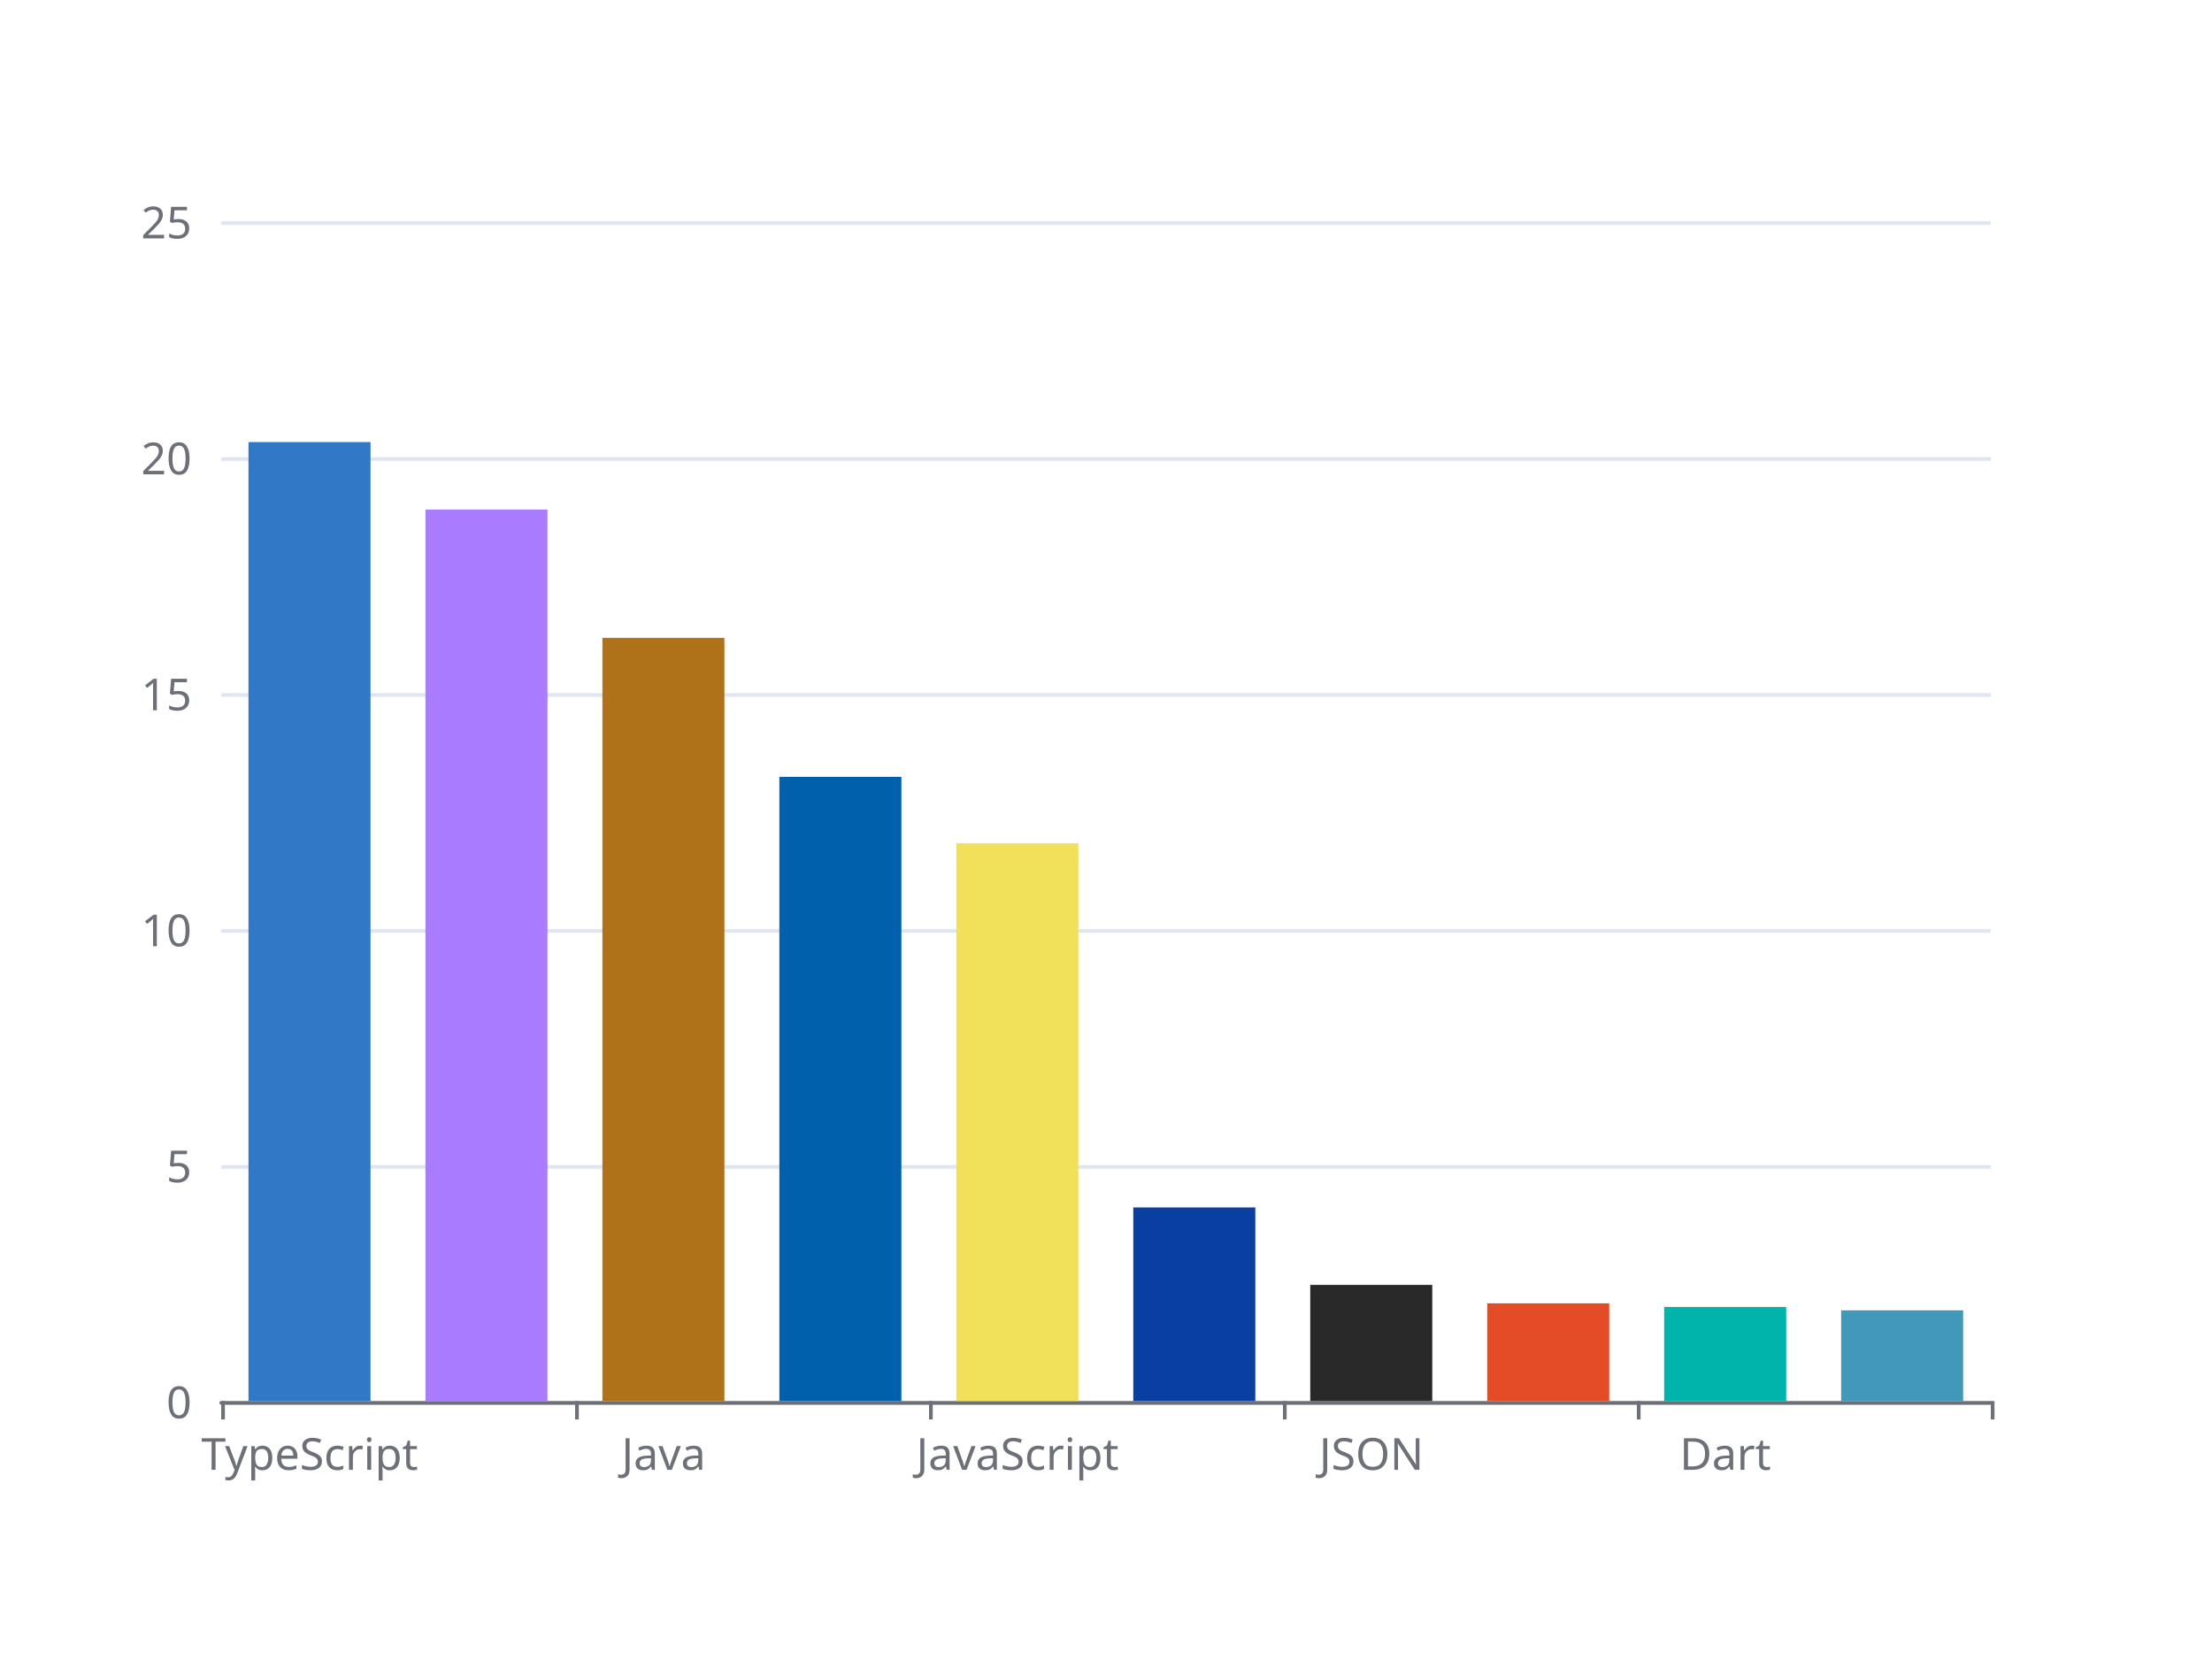
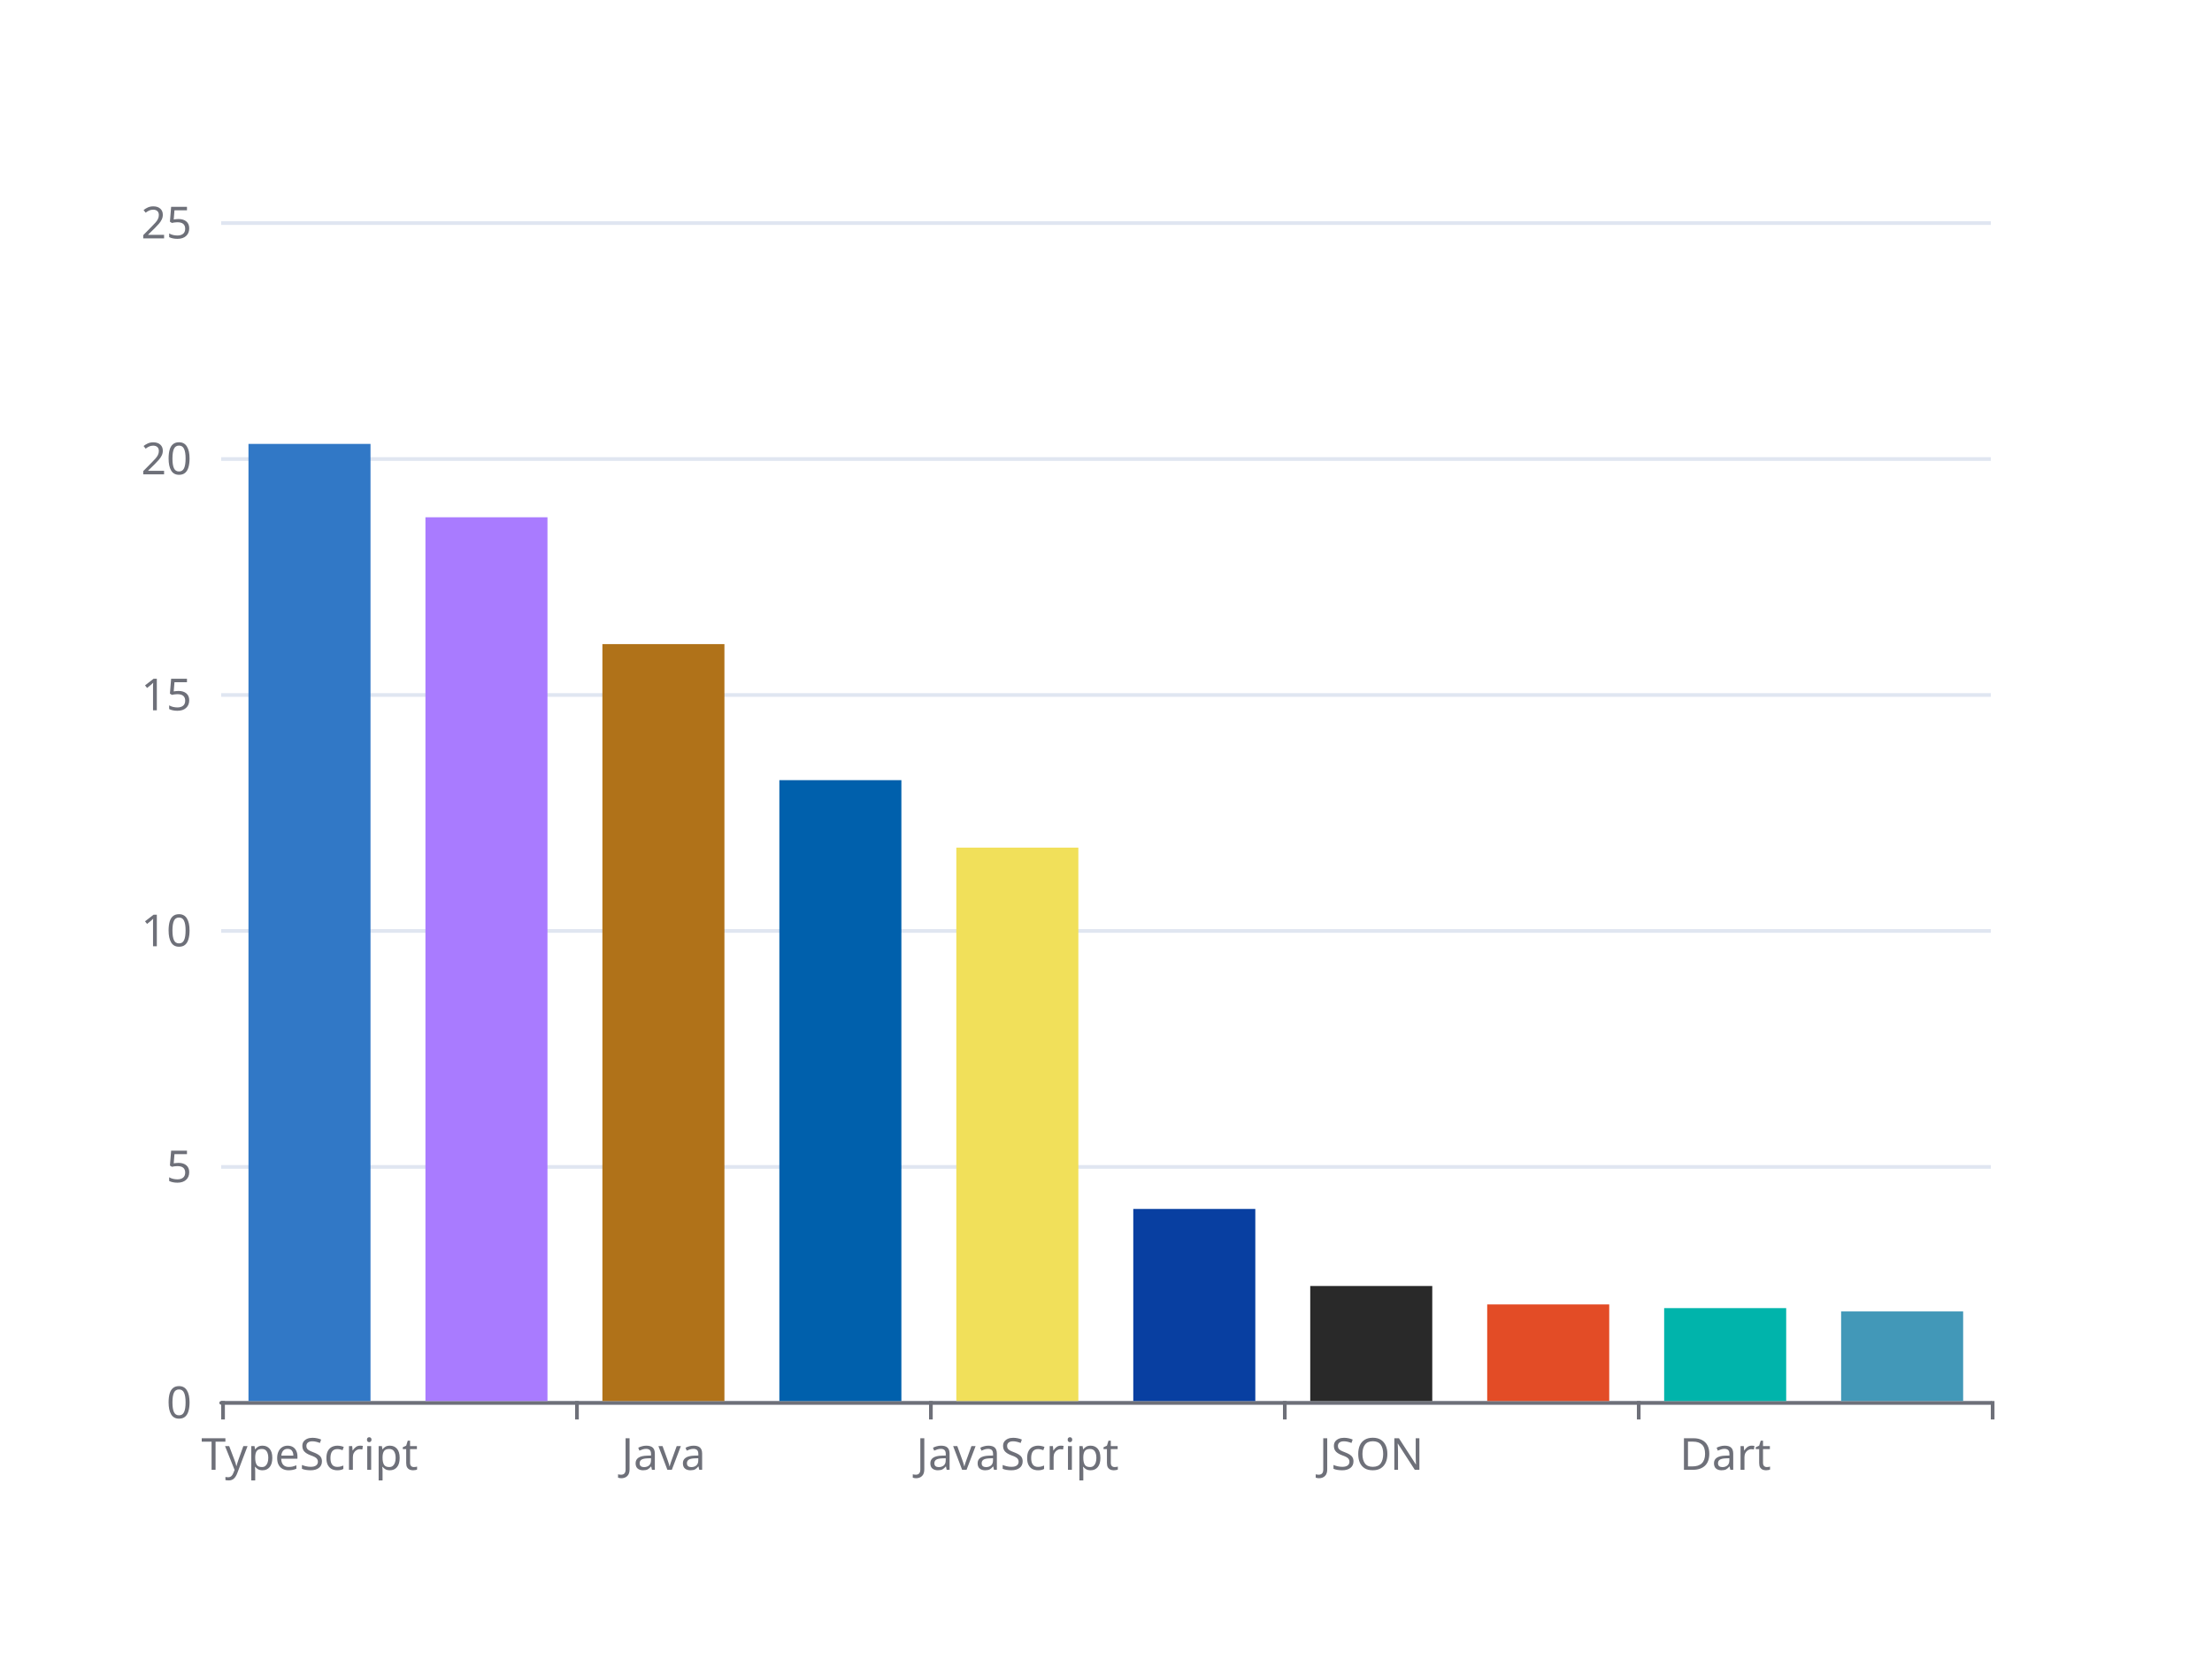
<svg xmlns="http://www.w3.org/2000/svg" width="600" height="450" version="1.1" baseProfile="full" viewBox="0 0 600 450">
  <rect width="600" height="450" x="0" y="0" fill="none" />
-   <path d="M60 380.5L540 380.5" fill="transparent" stroke="#E0E6F1" class="zr5-cls-85" />
-   <path d="M60 316.5L540 316.5" fill="transparent" stroke="#E0E6F1" class="zr5-cls-85" />
-   <path d="M60 252.5L540 252.5" fill="transparent" stroke="#E0E6F1" class="zr5-cls-85" />
-   <path d="M60 188.5L540 188.5" fill="transparent" stroke="#E0E6F1" class="zr5-cls-85" />
-   <path d="M60 124.5L540 124.5" fill="transparent" stroke="#E0E6F1" class="zr5-cls-85" />
-   <path d="M60 60.5L540 60.5" fill="transparent" stroke="#E0E6F1" class="zr5-cls-85" />
-   <path d="M60 380.5L540 380.5" fill="transparent" stroke="#6E7079" stroke-linecap="round" class="zr5-cls-85" />
-   <path d="M60.5 380L60.5 385" fill="transparent" stroke="#6E7079" class="zr5-cls-85" />
-   <path d="M156.5 380L156.5 385" fill="transparent" stroke="#6E7079" class="zr5-cls-85" />
-   <path d="M252.5 380L252.5 385" fill="transparent" stroke="#6E7079" class="zr5-cls-85" />
-   <path d="M348.5 380L348.5 385" fill="transparent" stroke="#6E7079" class="zr5-cls-85" />
-   <path d="M444.5 380L444.5 385" fill="transparent" stroke="#6E7079" class="zr5-cls-85" />
-   <path d="M540.5 380L540.5 385" fill="transparent" stroke="#6E7079" class="zr5-cls-85" />
+   <path d="M60 380.5L540 380.5" fill="transparent" stroke="#E0E6F1" class="zr0-cls-0" />
+   <path d="M60 316.5L540 316.5" fill="transparent" stroke="#E0E6F1" class="zr0-cls-0" />
+   <path d="M60 252.5L540 252.5" fill="transparent" stroke="#E0E6F1" class="zr0-cls-0" />
+   <path d="M60 188.5L540 188.5" fill="transparent" stroke="#E0E6F1" class="zr0-cls-0" />
+   <path d="M60 124.5L540 124.5" fill="transparent" stroke="#E0E6F1" class="zr0-cls-0" />
+   <path d="M60 60.5L540 60.5" fill="transparent" stroke="#E0E6F1" class="zr0-cls-0" />
+   <path d="M60 380.5L540 380.5" fill="transparent" stroke="#6E7079" stroke-linecap="round" class="zr0-cls-0" />
+   <path d="M60.5 380L60.5 385" fill="transparent" stroke="#6E7079" class="zr0-cls-0" />
+   <path d="M156.5 380L156.5 385" fill="transparent" stroke="#6E7079" class="zr0-cls-0" />
+   <path d="M252.5 380L252.5 385" fill="transparent" stroke="#6E7079" class="zr0-cls-0" />
+   <path d="M348.5 380L348.5 385" fill="transparent" stroke="#6E7079" class="zr0-cls-0" />
+   <path d="M444.5 380L444.5 385" fill="transparent" stroke="#6E7079" class="zr0-cls-0" />
+   <path d="M540.5 380L540.5 385" fill="transparent" stroke="#6E7079" class="zr0-cls-0" />
  <text dominant-baseline="central" text-anchor="end" style="font-size:12px;font-family:sans-serif;" transform="translate(52 380)" fill="#6E7079">0</text>
  <text dominant-baseline="central" text-anchor="end" style="font-size:12px;font-family:sans-serif;" transform="translate(52 316)" fill="#6E7079">5</text>
  <text dominant-baseline="central" text-anchor="end" style="font-size:12px;font-family:sans-serif;" transform="translate(52 252)" fill="#6E7079">10</text>
  <text dominant-baseline="central" text-anchor="end" style="font-size:12px;font-family:sans-serif;" transform="translate(52 188)" fill="#6E7079">15</text>
  <text dominant-baseline="central" text-anchor="end" style="font-size:12px;font-family:sans-serif;" transform="translate(52 124)" fill="#6E7079">20</text>
  <text dominant-baseline="central" text-anchor="end" style="font-size:12px;font-family:sans-serif;" transform="translate(52 60)" fill="#6E7079">25</text>
  <text dominant-baseline="central" text-anchor="middle" style="font-size:12px;font-family:sans-serif;" y="6" transform="translate(84 388)" fill="#6E7079">TypeScript</text>
  <text dominant-baseline="central" text-anchor="middle" style="font-size:12px;font-family:sans-serif;" y="6" transform="translate(180 388)" fill="#6E7079">Java</text>
  <text dominant-baseline="central" text-anchor="middle" style="font-size:12px;font-family:sans-serif;" y="6" transform="translate(276 388)" fill="#6E7079">JavaScript</text>
  <text dominant-baseline="central" text-anchor="middle" style="font-size:12px;font-family:sans-serif;" y="6" transform="translate(372 388)" fill="#6E7079">JSON</text>
  <text dominant-baseline="central" text-anchor="middle" style="font-size:12px;font-family:sans-serif;" y="6" transform="translate(468 388)" fill="#6E7079">Dart</text>
-   <path d="M67.4 380l33.1 0l0 -260.1l-33.1 0Z" fill="#3178c6" ecmeta_series_index="0" ecmeta_data_index="0" ecmeta_ssr_type="chart" class="zr5-cls-86 zr5-cls-87" />
-   <path d="M115.4 380l33.1 0l0 -241.8l-33.1 0Z" fill="#A97BFF" ecmeta_series_index="0" ecmeta_data_index="1" ecmeta_ssr_type="chart" class="zr5-cls-88 zr5-cls-89" />
-   <path d="M163.4 380l33.1 0l0 -207l-33.1 0Z" fill="#b07219" ecmeta_series_index="0" ecmeta_data_index="2" ecmeta_ssr_type="chart" class="zr5-cls-90 zr5-cls-91" />
-   <path d="M211.4 380l33.1 0l0 -169.3l-33.1 0Z" fill="#0060ac" ecmeta_series_index="0" ecmeta_data_index="3" ecmeta_ssr_type="chart" class="zr5-cls-92 zr5-cls-93" />
-   <path d="M259.4 380l33.1 0l0 -151.3l-33.1 0Z" fill="#f1e05a" ecmeta_series_index="0" ecmeta_data_index="4" ecmeta_ssr_type="chart" class="zr5-cls-94 zr5-cls-95" />
-   <path d="M307.4 380l33.1 0l0 -52.5l-33.1 0Z" fill="#083fa1" ecmeta_series_index="0" ecmeta_data_index="5" ecmeta_ssr_type="chart" class="zr5-cls-96 zr5-cls-97" />
-   <path d="M355.4 380l33.1 0l0 -31.5l-33.1 0Z" fill="#292929" ecmeta_series_index="0" ecmeta_data_index="6" ecmeta_ssr_type="chart" class="zr5-cls-98 zr5-cls-99" />
-   <path d="M403.4 380l33.1 0l0 -26.5l-33.1 0Z" fill="#e34c26" ecmeta_series_index="0" ecmeta_data_index="7" ecmeta_ssr_type="chart" class="zr5-cls-100 zr5-cls-101" />
-   <path d="M451.4 380l33.1 0l0 -25.5l-33.1 0Z" fill="#00B4AB" ecmeta_series_index="0" ecmeta_data_index="8" ecmeta_ssr_type="chart" class="zr5-cls-102 zr5-cls-103" />
-   <path d="M499.4 380l33.1 0l0 -24.6l-33.1 0Z" fill="#4298b8" ecmeta_series_index="0" ecmeta_data_index="9" ecmeta_ssr_type="chart" class="zr5-cls-104 zr5-cls-105" />
+   <path d="M67.4 380l33.1 0l0 -259.6l-33.1 0Z" fill="#3178c6" ecmeta_series_index="0" ecmeta_data_index="0" ecmeta_ssr_type="chart" class="zr0-cls-1 zr0-cls-2" />
+   <path d="M115.4 380l33.1 0l0 -239.7l-33.1 0Z" fill="#A97BFF" ecmeta_series_index="0" ecmeta_data_index="1" ecmeta_ssr_type="chart" class="zr0-cls-3 zr0-cls-4" />
+   <path d="M163.4 380l33.1 0l0 -205.3l-33.1 0Z" fill="#b07219" ecmeta_series_index="0" ecmeta_data_index="2" ecmeta_ssr_type="chart" class="zr0-cls-5 zr0-cls-6" />
+   <path d="M211.4 380l33.1 0l0 -168.4l-33.1 0Z" fill="#0060ac" ecmeta_series_index="0" ecmeta_data_index="3" ecmeta_ssr_type="chart" class="zr0-cls-7 zr0-cls-8" />
+   <path d="M259.4 380l33.1 0l0 -150.1l-33.1 0Z" fill="#f1e05a" ecmeta_series_index="0" ecmeta_data_index="4" ecmeta_ssr_type="chart" class="zr0-cls-9 zr0-cls-10" />
+   <path d="M307.4 380l33.1 0l0 -52.1l-33.1 0Z" fill="#083fa1" ecmeta_series_index="0" ecmeta_data_index="5" ecmeta_ssr_type="chart" class="zr0-cls-11 zr0-cls-12" />
+   <path d="M355.4 380l33.1 0l0 -31.2l-33.1 0Z" fill="#292929" ecmeta_series_index="0" ecmeta_data_index="6" ecmeta_ssr_type="chart" class="zr0-cls-13 zr0-cls-14" />
+   <path d="M403.4 380l33.1 0l0 -26.2l-33.1 0Z" fill="#e34c26" ecmeta_series_index="0" ecmeta_data_index="7" ecmeta_ssr_type="chart" class="zr0-cls-15 zr0-cls-16" />
+   <path d="M451.4 380l33.1 0l0 -25.2l-33.1 0Z" fill="#00B4AB" ecmeta_series_index="0" ecmeta_data_index="8" ecmeta_ssr_type="chart" class="zr0-cls-17 zr0-cls-18" />
+   <path d="M499.4 380l33.1 0l0 -24.3l-33.1 0Z" fill="#4298b8" ecmeta_series_index="0" ecmeta_data_index="9" ecmeta_ssr_type="chart" class="zr0-cls-19 zr0-cls-20" />
</svg>
